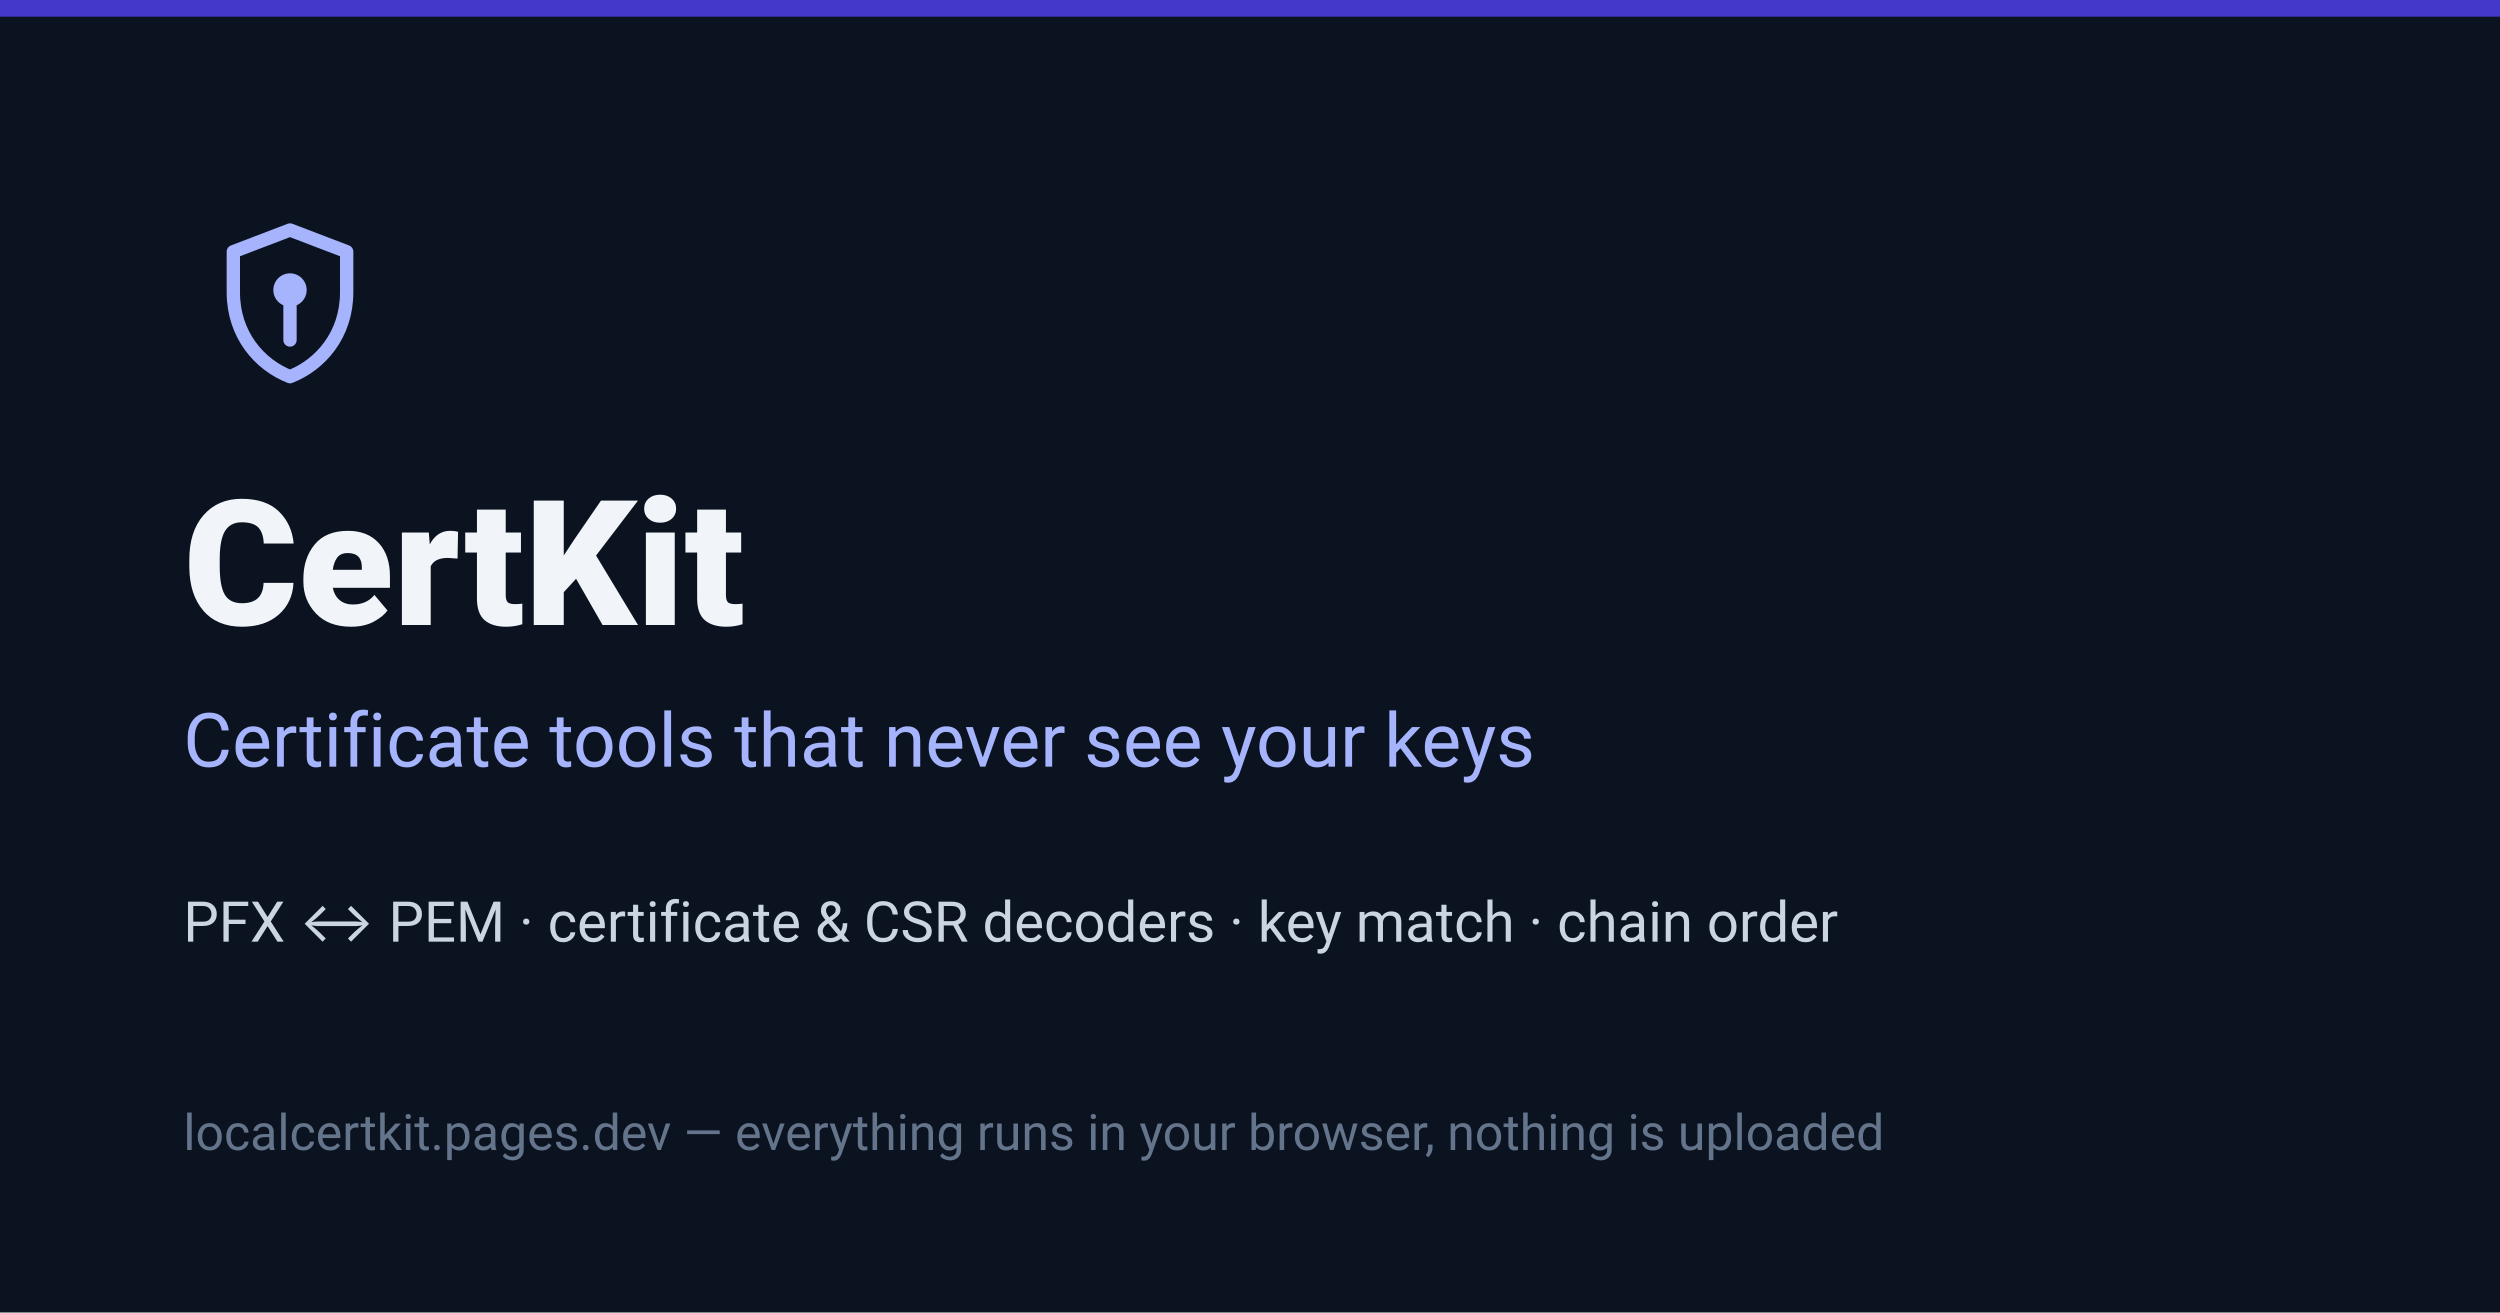
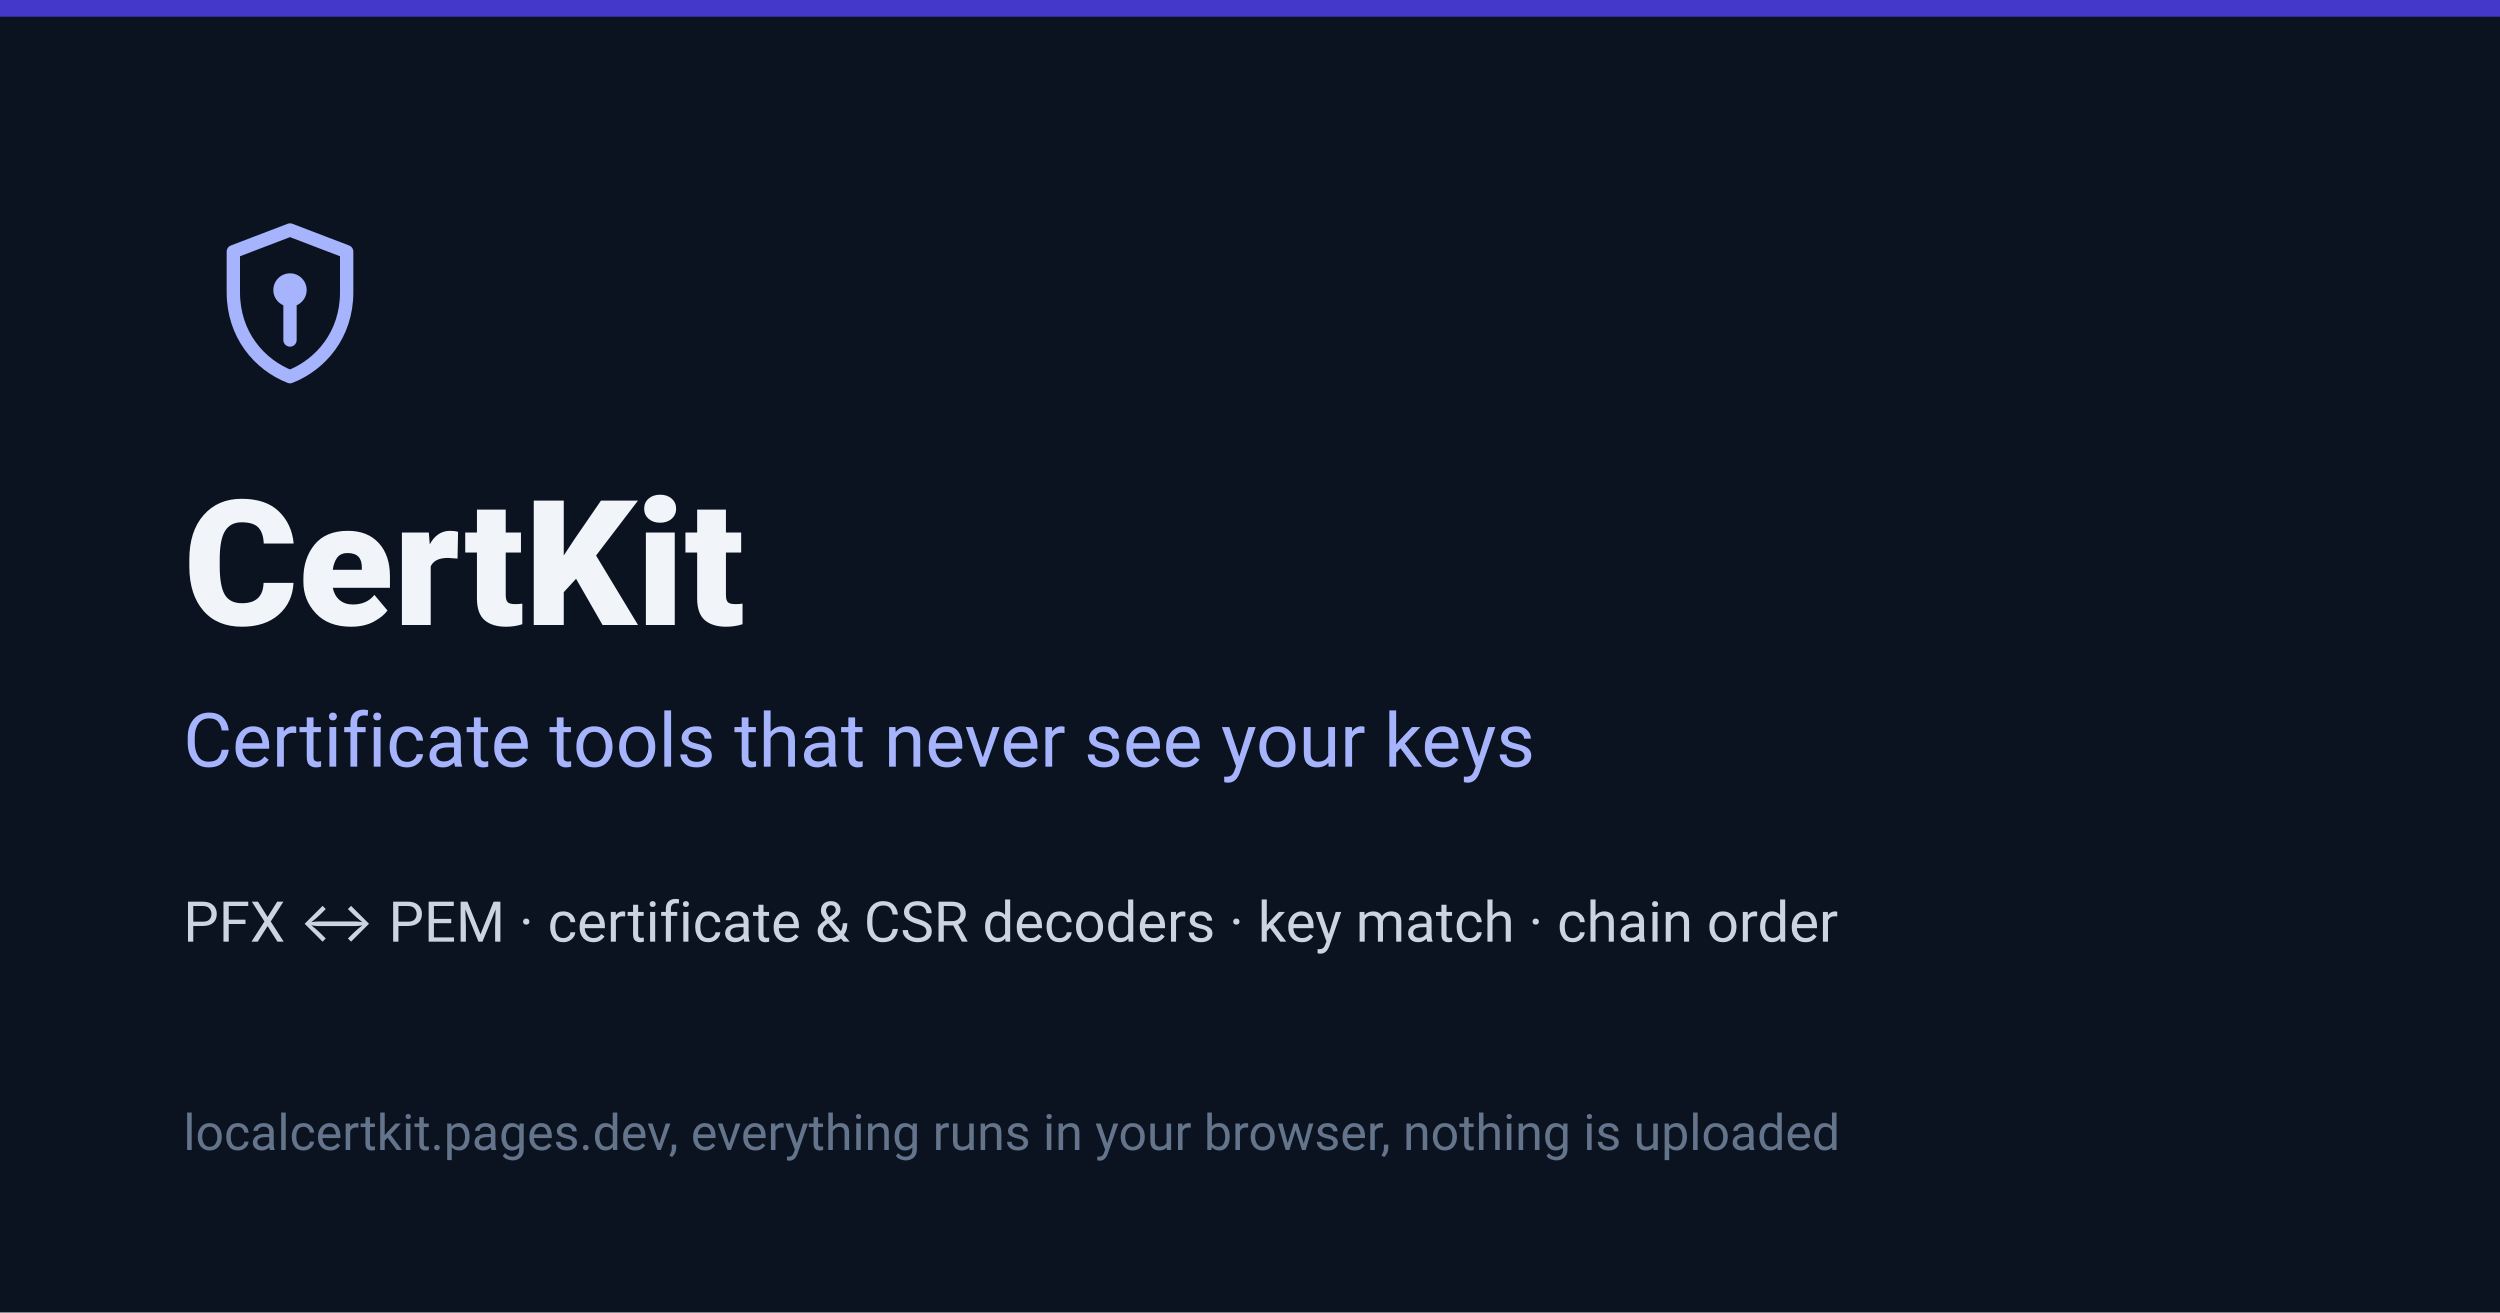
<svg xmlns="http://www.w3.org/2000/svg" width="1200" height="630" viewBox="0 0 1200 630">
  <rect width="1200" height="630" fill="#0b1220" />
  <rect x="0" y="0" width="1200" height="8" fill="#4338ca" />
  <g transform="translate(88,96) scale(1.6)">
    <path d="M32 9 49 15.5v12.2C49 40.4 41.2 49.4 32 53 22.8 49.4 15 40.4 15 27.7V15.5Z" fill="none" stroke="#a5b4fc" stroke-width="4" stroke-linejoin="round" />
    <circle cx="32" cy="27" r="5" fill="#a5b4fc" />
    <path d="M32 32v10" stroke="#a5b4fc" stroke-width="4" stroke-linecap="round" />
  </g>
  <text x="88" y="300" font-family="system-ui, -apple-system, 'Segoe UI', Roboto, sans-serif" font-size="84" font-weight="800" fill="#f1f5f9">CertKit</text>
  <text x="88" y="368" font-family="system-ui, -apple-system, 'Segoe UI', Roboto, sans-serif" font-size="36" fill="#a5b4fc">Certificate tools that never see your keys</text>
  <text x="88" y="452" font-family="system-ui, -apple-system, 'Segoe UI', Roboto, sans-serif" font-size="27" fill="#cbd5e1">PFX ↔ PEM · certificate &amp; CSR decoders · key match · chain order</text>
-   <text x="88" y="552" font-family="system-ui, -apple-system, 'Segoe UI', Roboto, sans-serif" font-size="24" fill="#64748b">localcertkit.pages.dev — everything runs in your browser, nothing is uploaded</text>
+   <text x="88" y="552" font-family="system-ui, -apple-system, 'Segoe UI', Roboto, sans-serif" font-size="24" fill="#64748b">localcertkit.pages.dev, everything runs in your browser, nothing is uploaded</text>
</svg>
